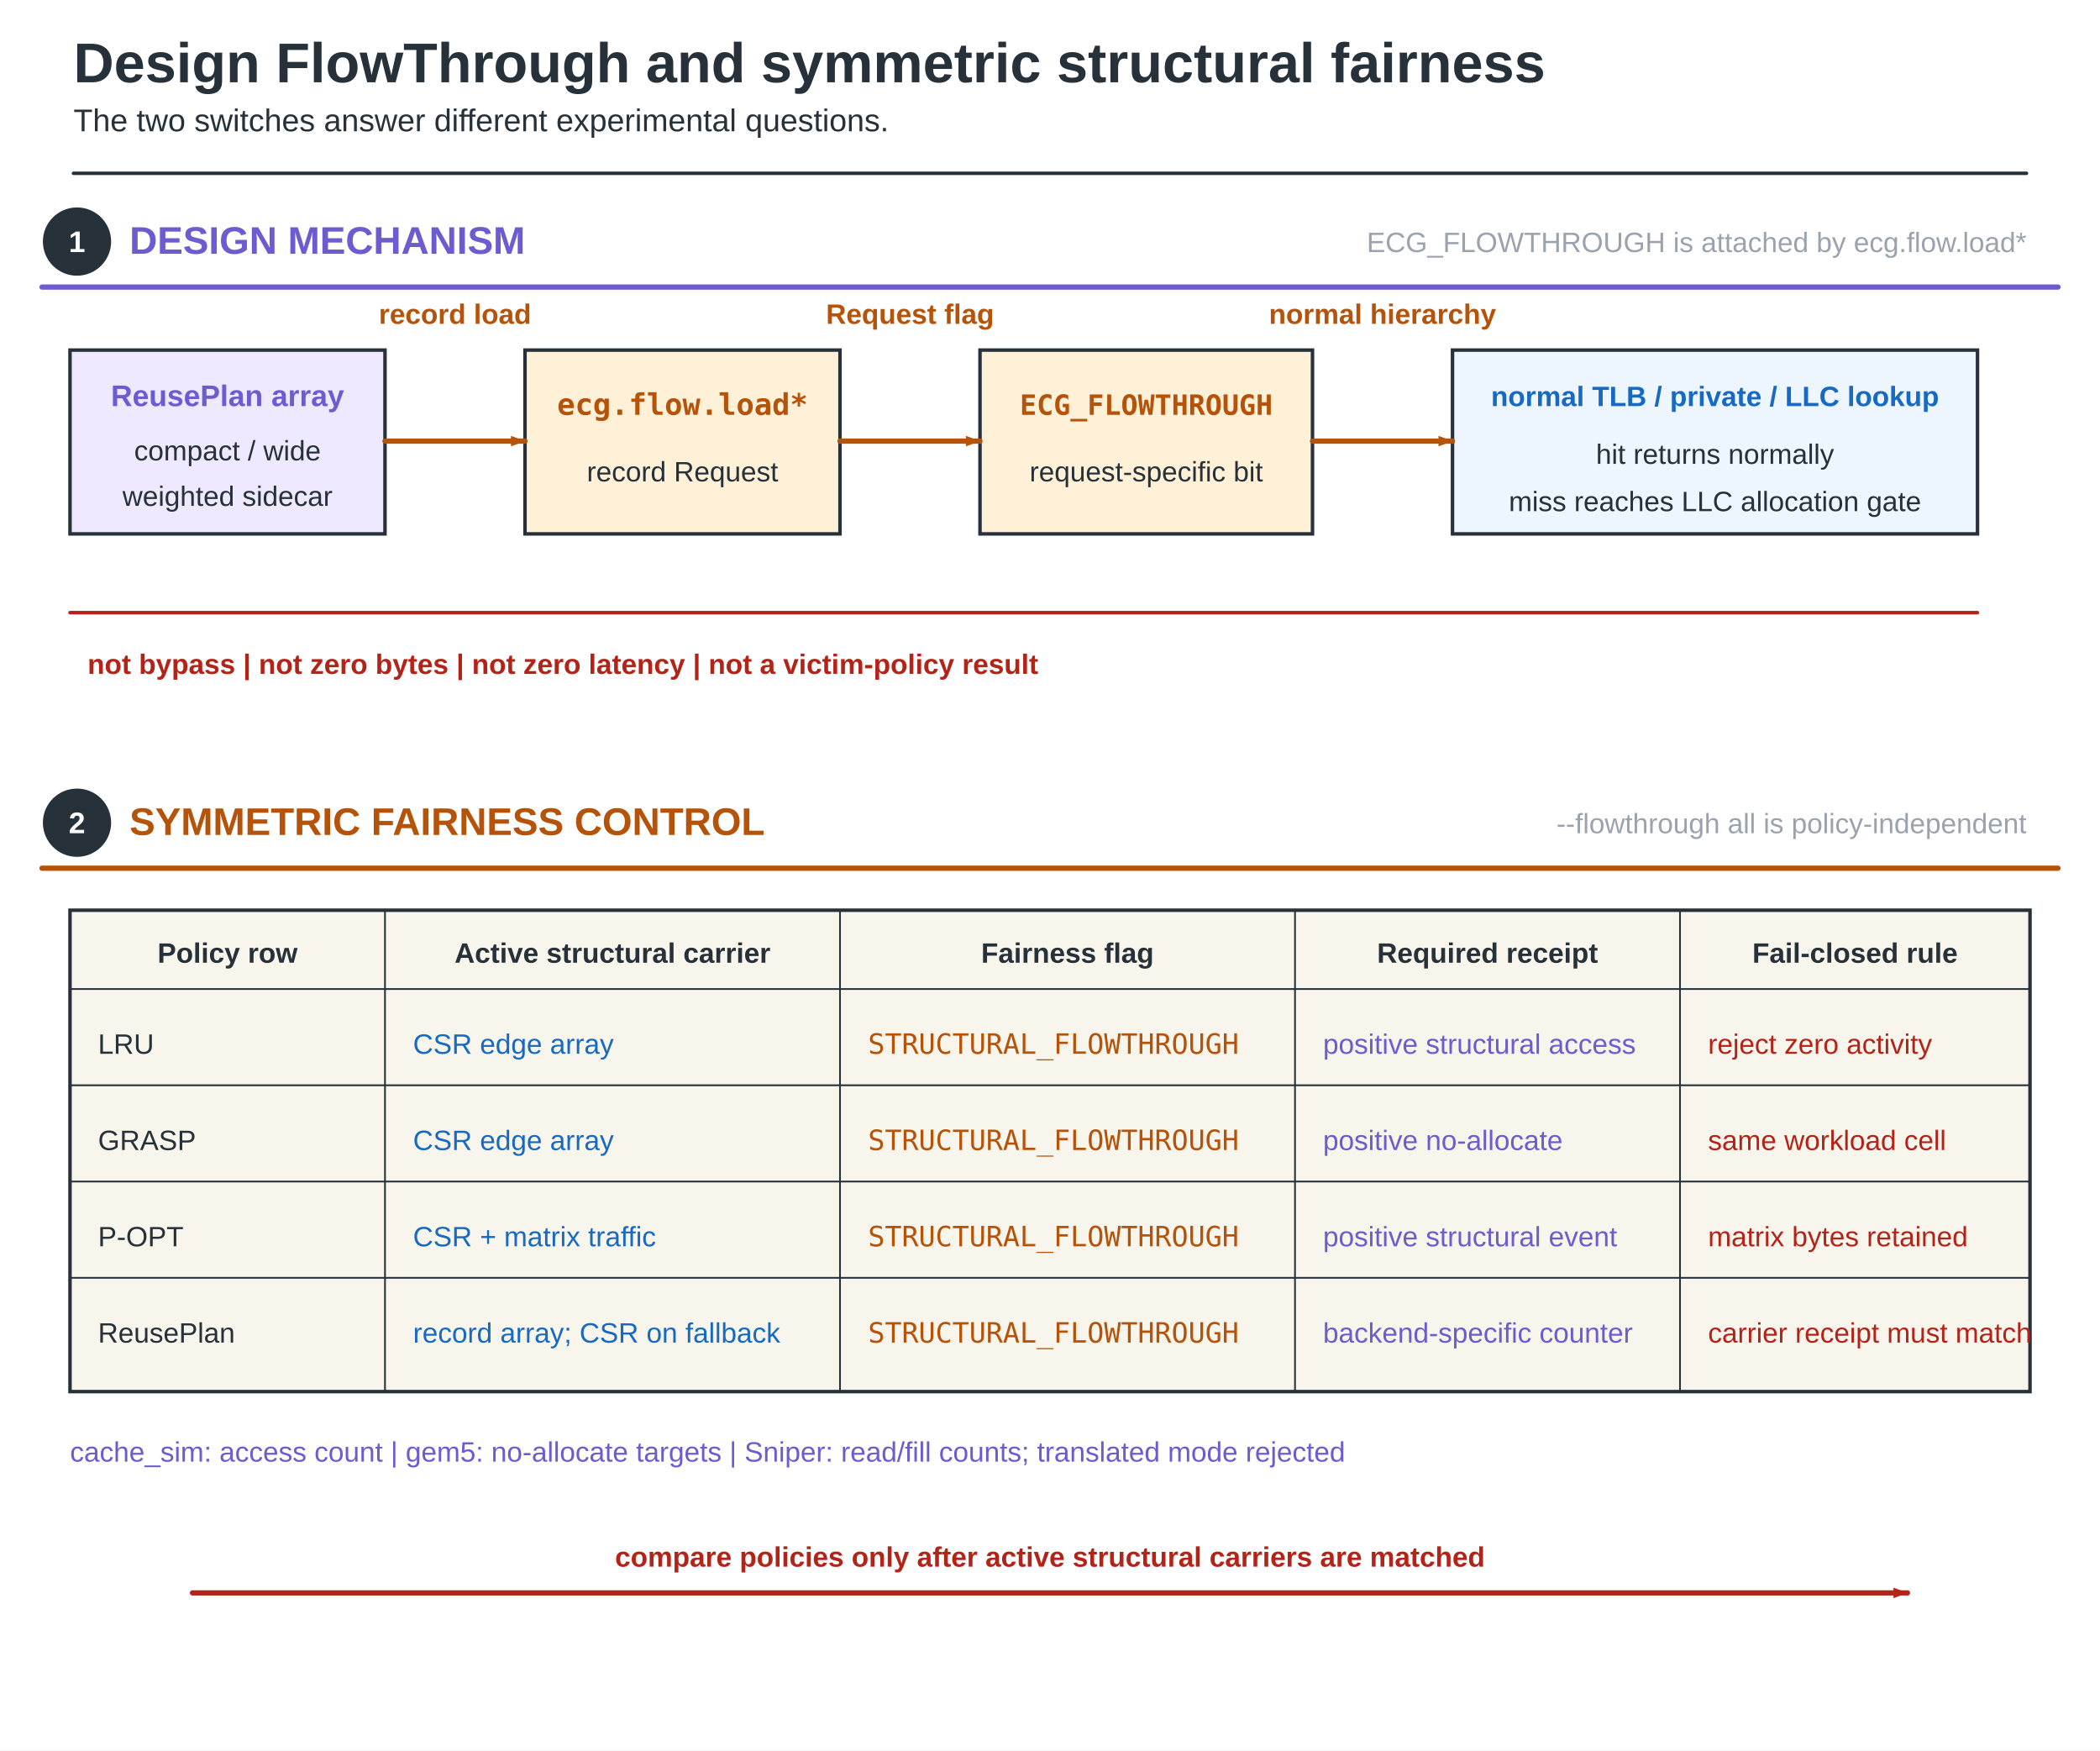
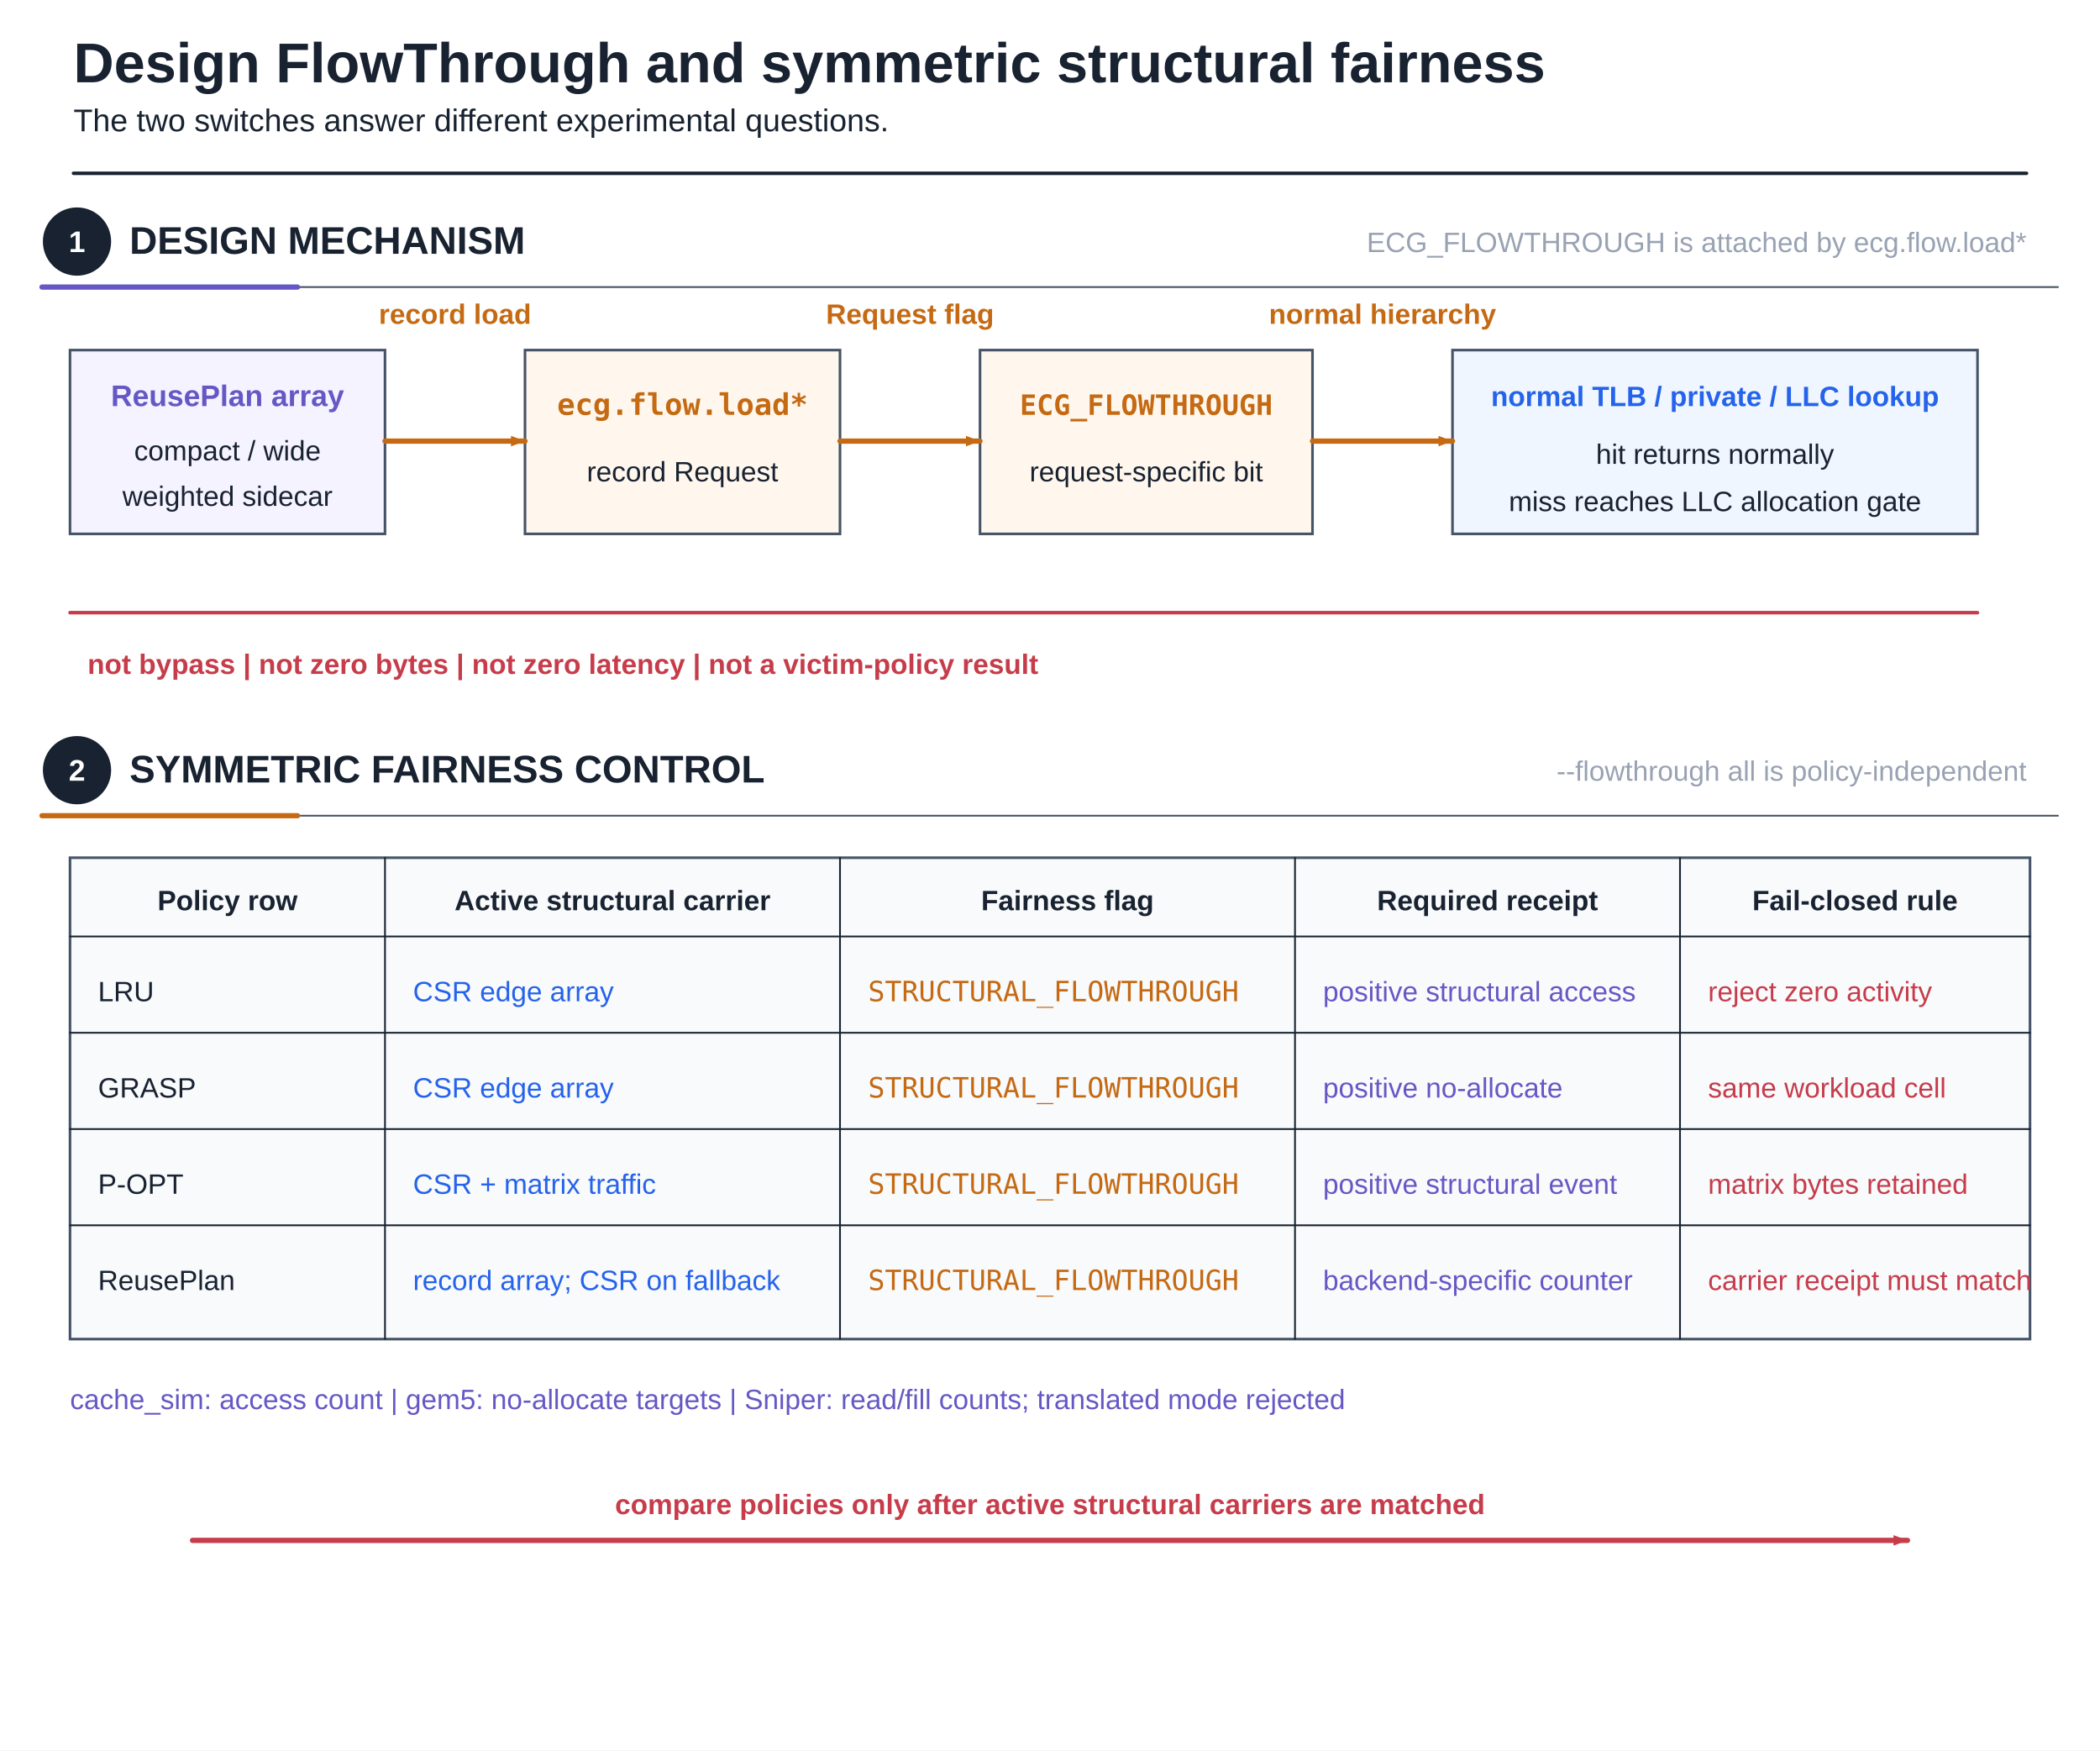
- <svg xmlns="http://www.w3.org/2000/svg" width="1200" height="1000" viewBox="0 0 1200 1000" role="img" aria-labelledby="title desc" fill="#27313A" data-figure-schema="ecg-public/v1">
+ <svg xmlns="http://www.w3.org/2000/svg" width="1200" height="1000" viewBox="0 0 1200 1000" role="img" aria-labelledby="title desc" fill="#182230" data-figure-schema="ecg-public/v1">
  <defs>
    <marker id="arrow-blue" viewBox="0 0 8 6" markerWidth="8" markerHeight="6" refX="8" refY="3" orient="auto" markerUnits="userSpaceOnUse">
-       <path d="M0 0 L8 3 L0 6 Z" fill="#1769C2" />
+       <path d="M0 0 L8 3 L0 6 Z" fill="#2563EB" />
    </marker>
    <marker id="arrow-green" viewBox="0 0 8 6" markerWidth="8" markerHeight="6" refX="8" refY="3" orient="auto" markerUnits="userSpaceOnUse">
-       <path d="M0 0 L8 3 L0 6 Z" fill="#15803D" />
+       <path d="M0 0 L8 3 L0 6 Z" fill="#0F8A72" />
    </marker>
    <marker id="arrow-amber" viewBox="0 0 8 6" markerWidth="8" markerHeight="6" refX="8" refY="3" orient="auto" markerUnits="userSpaceOnUse">
-       <path d="M0 0 L8 3 L0 6 Z" fill="#B45309" />
+       <path d="M0 0 L8 3 L0 6 Z" fill="#C56A13" />
    </marker>
    <marker id="arrow-red" viewBox="0 0 8 6" markerWidth="8" markerHeight="6" refX="8" refY="3" orient="auto" markerUnits="userSpaceOnUse">
-       <path d="M0 0 L8 3 L0 6 Z" fill="#B42318" />
+       <path d="M0 0 L8 3 L0 6 Z" fill="#C63C4A" />
    </marker>
    <marker id="arrow-purple" viewBox="0 0 8 6" markerWidth="8" markerHeight="6" refX="8" refY="3" orient="auto" markerUnits="userSpaceOnUse">
-       <path d="M0 0 L8 3 L0 6 Z" fill="#6D5BD0" />
+       <path d="M0 0 L8 3 L0 6 Z" fill="#6558C5" />
    </marker>
    <marker id="arrow-gray" viewBox="0 0 8 6" markerWidth="8" markerHeight="6" refX="8" refY="3" orient="auto" markerUnits="userSpaceOnUse">
-       <path d="M0 0 L8 3 L0 6 Z" fill="#9AA3AD" />
+       <path d="M0 0 L8 3 L0 6 Z" fill="#98A2B3" />
    </marker>
    <marker id="arrow-ink" viewBox="0 0 8 6" markerWidth="8" markerHeight="6" refX="8" refY="3" orient="auto" markerUnits="userSpaceOnUse">
-       <path d="M0 0 L8 3 L0 6 Z" fill="#27313A" />
+       <path d="M0 0 L8 3 L0 6 Z" fill="#182230" />
    </marker>
    <style>
      :root { color-scheme: light dark; }
      @media (prefers-color-scheme: dark) {
-         [fill="#FFFFFF"]{fill:#1E2327}[stroke="#FFFFFF"]{stroke:#1E2327}
-         [fill="#F8F6EC"]{fill:#252A2E}[stroke="#F8F6EC"]{stroke:#252A2E}
-         [fill="#EDF5FF"]{fill:#273846}[stroke="#EDF5FF"]{stroke:#273846}
-         [fill="#E7F7EA"]{fill:#24382A}[stroke="#E7F7EA"]{stroke:#24382A}
-         [fill="#FFF0D8"]{fill:#3B3122}[stroke="#FFF0D8"]{stroke:#3B3122}
-         [fill="#F7DEDC"]{fill:#3D292A}[stroke="#F7DEDC"]{stroke:#3D292A}
-         [fill="#EEE9FF"]{fill:#302C3C}[stroke="#EEE9FF"]{stroke:#302C3C}
-         [fill="#27313A"]{fill:#ECE7DD}[stroke="#27313A"]{stroke:#ECE7DD}
-         [fill="#9AA3AD"]{fill:#747D86}[stroke="#9AA3AD"]{stroke:#747D86}
-         [fill="#1769C2"]{fill:#63A8FF}[stroke="#1769C2"]{stroke:#63A8FF}
-         [fill="#15803D"]{fill:#63D68B}[stroke="#15803D"]{stroke:#63D68B}
-         [fill="#B45309"]{fill:#F0B35A}[stroke="#B45309"]{stroke:#F0B35A}
-         [fill="#6D5BD0"]{fill:#A79BF0}[stroke="#6D5BD0"]{stroke:#A79BF0}
-         [fill="#B42318"]{fill:#F09B95}[stroke="#B42318"]{stroke:#F09B95}
+         [fill="#FFFFFF"]{fill:#111827}[stroke="#FFFFFF"]{stroke:#111827}
+         [fill="#F8FAFC"]{fill:#172033}[stroke="#F8FAFC"]{stroke:#172033}
+         [fill="#EFF6FF"]{fill:#172554}[stroke="#EFF6FF"]{stroke:#172554}
+         [fill="#ECFDF5"]{fill:#073B34}[stroke="#ECFDF5"]{stroke:#073B34}
+         [fill="#FFF7ED"]{fill:#422A12}[stroke="#FFF7ED"]{stroke:#422A12}
+         [fill="#FFF1F2"]{fill:#421B22}[stroke="#FFF1F2"]{stroke:#421B22}
+         [fill="#F5F3FF"]{fill:#292349}[stroke="#F5F3FF"]{stroke:#292349}
+         [fill="#182230"]{fill:#F8FAFC}[stroke="#182230"]{stroke:#F8FAFC}
+         [fill="#475467"]{fill:#94A3B8}[stroke="#475467"]{stroke:#94A3B8}
+         [fill="#98A2B3"]{fill:#A8B0BF}[stroke="#98A2B3"]{stroke:#A8B0BF}
+         [fill="#2563EB"]{fill:#7FB0FF}[stroke="#2563EB"]{stroke:#7FB0FF}
+         [fill="#0F8A72"]{fill:#5ED0B0}[stroke="#0F8A72"]{stroke:#5ED0B0}
+         [fill="#C56A13"]{fill:#F0B36A}[stroke="#C56A13"]{stroke:#F0B36A}
+         [fill="#6558C5"]{fill:#ADA4FF}[stroke="#6558C5"]{stroke:#ADA4FF}
+         [fill="#C63C4A"]{fill:#F48B98}[stroke="#C63C4A"]{stroke:#F48B98}
      }
-       .sans{font-family:Arial,Helvetica,sans-serif}
-       .mono{font-family:"SFMono-Regular",Consolas,monospace}
+       .sans{font-family:"Liberation Sans","DejaVu Sans",Arial,sans-serif}
+       .mono{font-family:"DejaVu Sans Mono","Liberation Mono",Consolas,monospace}
      .title{font-size:32px;font-weight:700}
      .subtitle{font-size:18px}
      .heading{font-size:22px;font-weight:700}
      .label{font-size:17px;font-weight:700}
      .body{font-size:16px}
</style>
  </defs>
  <rect x="0" y="0" width="1200" height="1000" fill="#FFFFFF" />
-   <text x="42" y="47" text-anchor="start" class="sans title" fill="#27313A" font-weight="700">Design FlowThrough and symmetric structural fairness</text>
-   <text x="42" y="75" text-anchor="start" class="sans subtitle" fill="#27313A">The two switches answer different experimental questions.</text>
-   <line x1="42" y1="99" x2="1158" y2="99" stroke="#27313A" stroke-width="2" stroke-linecap="round" vector-effect="non-scaling-stroke" />
-   <circle cx="44" cy="138" r="19" fill="#27313A" stroke="#27313A" stroke-width="1" />
+   <text x="42" y="47" text-anchor="start" class="sans title" fill="#182230" font-weight="700">Design FlowThrough and symmetric structural fairness</text>
+   <text x="42" y="75" text-anchor="start" class="sans subtitle" fill="#182230">The two switches answer different experimental questions.</text>
+   <line x1="42" y1="99" x2="1158" y2="99" stroke="#182230" stroke-width="2" stroke-linecap="round" vector-effect="non-scaling-stroke" />
+   <circle cx="44" cy="138" r="19" fill="#182230" stroke="#182230" stroke-width="1" />
  <text x="44" y="144" text-anchor="middle" class="sans label" fill="#FFFFFF" font-weight="700">1</text>
-   <text x="74" y="145" text-anchor="start" class="sans heading" fill="#6D5BD0" font-weight="700">DESIGN MECHANISM</text>
-   <text x="1158" y="144" text-anchor="end" class="sans body" fill="#9AA3AD">ECG_FLOWTHROUGH is attached by ecg.flow.load*</text>
-   <line x1="24" y1="164" x2="1176" y2="164" stroke="#6D5BD0" stroke-width="3" stroke-linecap="round" vector-effect="non-scaling-stroke" />
-   <rect x="40" y="200" width="180" height="105" rx="0" fill="#EEE9FF" stroke="#27313A" stroke-width="2" data-shape="rect" data-x="40" data-y="200" data-width="180" data-height="105" />
-   <text x="130" y="232" text-anchor="middle" class="sans label" fill="#6D5BD0" font-weight="700">ReusePlan array</text>
-   <text x="130" y="263" text-anchor="middle" class="sans body" fill="#27313A">compact / wide</text>
-   <text x="130" y="289" text-anchor="middle" class="sans body" fill="#27313A">weighted sidecar</text>
-   <rect x="300" y="200" width="180" height="105" rx="0" fill="#FFF0D8" stroke="#27313A" stroke-width="2" data-shape="rect" data-x="300" data-y="200" data-width="180" data-height="105" />
-   <text x="390" y="237" text-anchor="middle" class="mono label" fill="#B45309" font-weight="700">ecg.flow.load*</text>
-   <text x="390" y="275" text-anchor="middle" class="sans body" fill="#27313A">record Request</text>
-   <rect x="560" y="200" width="190" height="105" rx="0" fill="#FFF0D8" stroke="#27313A" stroke-width="2" data-shape="rect" data-x="560" data-y="200" data-width="190" data-height="105" />
-   <text x="655" y="237" text-anchor="middle" class="mono body" fill="#B45309" font-weight="700">ECG_FLOWTHROUGH</text>
-   <text x="655" y="275" text-anchor="middle" class="sans body" fill="#27313A">request-specific bit</text>
-   <rect x="830" y="200" width="300" height="105" rx="0" fill="#EDF5FF" stroke="#27313A" stroke-width="2" data-shape="rect" data-x="830" data-y="200" data-width="300" data-height="105" />
-   <text x="980" y="232" text-anchor="middle" class="sans body" fill="#1769C2" font-weight="700">normal TLB / private / LLC lookup</text>
-   <text x="980" y="265" text-anchor="middle" class="sans body" fill="#27313A">hit returns normally</text>
-   <text x="980" y="292" text-anchor="middle" class="sans body" fill="#27313A">miss reaches LLC allocation gate</text>
-   <path d="M220 252 L300 252" fill="none" stroke="#B45309" stroke-width="3" stroke-linecap="round" stroke-linejoin="round" vector-effect="non-scaling-stroke" marker-end="url(#arrow-amber)" data-flow-kind="control" data-flow-underlay="false" data-flow-label="record load" />
-   <text x="260.0" y="185" text-anchor="middle" class="sans body" fill="#B45309" stroke="#FFFFFF" stroke-width="4" paint-order="stroke fill" stroke-linejoin="round" font-weight="700">record load</text>
-   <path d="M480 252 L560 252" fill="none" stroke="#B45309" stroke-width="3" stroke-linecap="round" stroke-linejoin="round" vector-effect="non-scaling-stroke" marker-end="url(#arrow-amber)" data-flow-kind="control" data-flow-underlay="false" data-flow-label="Request flag" />
-   <text x="520.0" y="185" text-anchor="middle" class="sans body" fill="#B45309" stroke="#FFFFFF" stroke-width="4" paint-order="stroke fill" stroke-linejoin="round" font-weight="700">Request flag</text>
-   <path d="M750 252 L830 252" fill="none" stroke="#B45309" stroke-width="3" stroke-linecap="round" stroke-linejoin="round" vector-effect="non-scaling-stroke" marker-end="url(#arrow-amber)" data-flow-kind="control" data-flow-underlay="false" data-flow-label="normal hierarchy" />
-   <text x="790.0" y="185" text-anchor="middle" class="sans body" fill="#B45309" stroke="#FFFFFF" stroke-width="4" paint-order="stroke fill" stroke-linejoin="round" font-weight="700">normal hierarchy</text>
-   <line x1="40" y1="350" x2="1130" y2="350" stroke="#B42318" stroke-width="2" stroke-linecap="round" vector-effect="non-scaling-stroke" />
-   <text x="50" y="385" text-anchor="start" class="sans body" fill="#B42318" font-weight="700">not bypass | not zero bytes | not zero latency | not a victim-policy result</text>
-   <circle cx="44" cy="470" r="19" fill="#27313A" stroke="#27313A" stroke-width="1" />
-   <text x="44" y="476" text-anchor="middle" class="sans label" fill="#FFFFFF" font-weight="700">2</text>
-   <text x="74" y="477" text-anchor="start" class="sans heading" fill="#B45309" font-weight="700">SYMMETRIC FAIRNESS CONTROL</text>
-   <text x="1158" y="476" text-anchor="end" class="sans body" fill="#9AA3AD">--flowthrough all is policy-independent</text>
-   <line x1="24" y1="496" x2="1176" y2="496" stroke="#B45309" stroke-width="3" stroke-linecap="round" vector-effect="non-scaling-stroke" />
-   <rect x="40" y="520" width="1120" height="275" rx="0" fill="#F8F6EC" stroke="#27313A" stroke-width="2" data-shape="rect" data-x="40" data-y="520" data-width="1120" data-height="275" />
-   <line x1="40" y1="565" x2="1160" y2="565" stroke="#27313A" stroke-width="1" stroke-linecap="round" vector-effect="non-scaling-stroke" />
-   <line x1="40" y1="620" x2="1160" y2="620" stroke="#27313A" stroke-width="1" stroke-linecap="round" vector-effect="non-scaling-stroke" />
-   <line x1="40" y1="675" x2="1160" y2="675" stroke="#27313A" stroke-width="1" stroke-linecap="round" vector-effect="non-scaling-stroke" />
-   <line x1="40" y1="730" x2="1160" y2="730" stroke="#27313A" stroke-width="1" stroke-linecap="round" vector-effect="non-scaling-stroke" />
-   <line x1="220" y1="520" x2="220" y2="795" stroke="#27313A" stroke-width="1" stroke-linecap="round" vector-effect="non-scaling-stroke" />
-   <line x1="480" y1="520" x2="480" y2="795" stroke="#27313A" stroke-width="1" stroke-linecap="round" vector-effect="non-scaling-stroke" />
-   <line x1="740" y1="520" x2="740" y2="795" stroke="#27313A" stroke-width="1" stroke-linecap="round" vector-effect="non-scaling-stroke" />
-   <line x1="960" y1="520" x2="960" y2="795" stroke="#27313A" stroke-width="1" stroke-linecap="round" vector-effect="non-scaling-stroke" />
-   <text x="130" y="550" text-anchor="middle" class="sans body" fill="#27313A" font-weight="700">Policy row</text>
-   <text x="350" y="550" text-anchor="middle" class="sans body" fill="#27313A" font-weight="700">Active structural carrier</text>
-   <text x="610" y="550" text-anchor="middle" class="sans body" fill="#27313A" font-weight="700">Fairness flag</text>
-   <text x="850" y="550" text-anchor="middle" class="sans body" fill="#27313A" font-weight="700">Required receipt</text>
-   <text x="1060" y="550" text-anchor="middle" class="sans body" fill="#27313A" font-weight="700">Fail-closed rule</text>
-   <text x="56" y="602" text-anchor="start" class="sans body" fill="#27313A">LRU</text>
-   <text x="236" y="602" text-anchor="start" class="sans body" fill="#1769C2">CSR edge array</text>
-   <text x="496" y="602" text-anchor="start" class="mono body" fill="#B45309">STRUCTURAL_FLOWTHROUGH</text>
-   <text x="756" y="602" text-anchor="start" class="sans body" fill="#6D5BD0">positive structural access</text>
-   <text x="976" y="602" text-anchor="start" class="sans body" fill="#B42318">reject zero activity</text>
-   <text x="56" y="657" text-anchor="start" class="sans body" fill="#27313A">GRASP</text>
-   <text x="236" y="657" text-anchor="start" class="sans body" fill="#1769C2">CSR edge array</text>
-   <text x="496" y="657" text-anchor="start" class="mono body" fill="#B45309">STRUCTURAL_FLOWTHROUGH</text>
-   <text x="756" y="657" text-anchor="start" class="sans body" fill="#6D5BD0">positive no-allocate</text>
-   <text x="976" y="657" text-anchor="start" class="sans body" fill="#B42318">same workload cell</text>
-   <text x="56" y="712" text-anchor="start" class="sans body" fill="#27313A">P-OPT</text>
-   <text x="236" y="712" text-anchor="start" class="sans body" fill="#1769C2">CSR + matrix traffic</text>
-   <text x="496" y="712" text-anchor="start" class="mono body" fill="#B45309">STRUCTURAL_FLOWTHROUGH</text>
-   <text x="756" y="712" text-anchor="start" class="sans body" fill="#6D5BD0">positive structural event</text>
-   <text x="976" y="712" text-anchor="start" class="sans body" fill="#B42318">matrix bytes retained</text>
-   <text x="56" y="767" text-anchor="start" class="sans body" fill="#27313A">ReusePlan</text>
-   <text x="236" y="767" text-anchor="start" class="sans body" fill="#1769C2">record array; CSR on fallback</text>
-   <text x="496" y="767" text-anchor="start" class="mono body" fill="#B45309">STRUCTURAL_FLOWTHROUGH</text>
-   <text x="756" y="767" text-anchor="start" class="sans body" fill="#6D5BD0">backend-specific counter</text>
-   <text x="976" y="767" text-anchor="start" class="sans body" fill="#B42318">carrier receipt must match</text>
-   <text x="40" y="835" text-anchor="start" class="sans body" fill="#6D5BD0">cache_sim: access count | gem5: no-allocate targets | Sniper: read/fill counts; translated mode rejected</text>
-   <path d="M110 910 L1090 910" fill="none" stroke="#B42318" stroke-width="3" stroke-linecap="round" stroke-linejoin="round" vector-effect="non-scaling-stroke" marker-end="url(#arrow-red)" data-flow-kind="dependency" data-flow-underlay="false" data-flow-label="compare policies only after active structural carriers are matched" />
-   <text x="600" y="895" text-anchor="middle" class="sans body" fill="#B42318" stroke="#FFFFFF" stroke-width="4" paint-order="stroke fill" stroke-linejoin="round" font-weight="700">compare policies only after active structural carriers are matched</text>
+   <text x="74" y="145" text-anchor="start" class="sans heading" fill="#182230" font-weight="700">DESIGN MECHANISM</text>
+   <text x="1158" y="144" text-anchor="end" class="sans body" fill="#98A2B3">ECG_FLOWTHROUGH is attached by ecg.flow.load*</text>
+   <line x1="24" y1="164" x2="1176" y2="164" stroke="#475467" stroke-width="1" stroke-linecap="round" vector-effect="non-scaling-stroke" />
+   <line x1="24" y1="164" x2="170" y2="164" stroke="#6558C5" stroke-width="3" stroke-linecap="round" vector-effect="non-scaling-stroke" />
+   <rect x="40" y="200" width="180" height="105" rx="0" fill="#F5F3FF" stroke="#475467" stroke-width="1.5" data-shape="rect" data-x="40" data-y="200" data-width="180" data-height="105" />
+   <text x="130" y="232" text-anchor="middle" class="sans label" fill="#6558C5" font-weight="700">ReusePlan array</text>
+   <text x="130" y="263" text-anchor="middle" class="sans body" fill="#182230">compact / wide</text>
+   <text x="130" y="289" text-anchor="middle" class="sans body" fill="#182230">weighted sidecar</text>
+   <rect x="300" y="200" width="180" height="105" rx="0" fill="#FFF7ED" stroke="#475467" stroke-width="1.5" data-shape="rect" data-x="300" data-y="200" data-width="180" data-height="105" />
+   <text x="390" y="237" text-anchor="middle" class="mono label" fill="#C56A13" font-weight="700">ecg.flow.load*</text>
+   <text x="390" y="275" text-anchor="middle" class="sans body" fill="#182230">record Request</text>
+   <rect x="560" y="200" width="190" height="105" rx="0" fill="#FFF7ED" stroke="#475467" stroke-width="1.5" data-shape="rect" data-x="560" data-y="200" data-width="190" data-height="105" />
+   <text x="655" y="237" text-anchor="middle" class="mono body" fill="#C56A13" font-weight="700">ECG_FLOWTHROUGH</text>
+   <text x="655" y="275" text-anchor="middle" class="sans body" fill="#182230">request-specific bit</text>
+   <rect x="830" y="200" width="300" height="105" rx="0" fill="#EFF6FF" stroke="#475467" stroke-width="1.5" data-shape="rect" data-x="830" data-y="200" data-width="300" data-height="105" />
+   <text x="980" y="232" text-anchor="middle" class="sans body" fill="#2563EB" font-weight="700">normal TLB / private / LLC lookup</text>
+   <text x="980" y="265" text-anchor="middle" class="sans body" fill="#182230">hit returns normally</text>
+   <text x="980" y="292" text-anchor="middle" class="sans body" fill="#182230">miss reaches LLC allocation gate</text>
+   <path d="M220 252 L300 252" fill="none" stroke="#C56A13" stroke-width="3" stroke-linecap="round" stroke-linejoin="round" vector-effect="non-scaling-stroke" marker-end="url(#arrow-amber)" data-flow-kind="control" data-flow-underlay="false" data-flow-label="record load" />
+   <rect x="204.84" y="168.00" width="110.32" height="22" rx="3" fill="#FFFFFF" fill-opacity="0.96" data-label-background="true" />
+   <text x="260.0" y="185" text-anchor="middle" class="sans body" fill="#C56A13" font-weight="700">record load</text>
+   <path d="M480 252 L560 252" fill="none" stroke="#C56A13" stroke-width="3" stroke-linecap="round" stroke-linejoin="round" vector-effect="non-scaling-stroke" marker-end="url(#arrow-amber)" data-flow-kind="control" data-flow-underlay="false" data-flow-label="Request flag" />
+   <rect x="460.28" y="168.00" width="119.44" height="22" rx="3" fill="#FFFFFF" fill-opacity="0.96" data-label-background="true" />
+   <text x="520.0" y="185" text-anchor="middle" class="sans body" fill="#C56A13" font-weight="700">Request flag</text>
+   <path d="M750 252 L830 252" fill="none" stroke="#C56A13" stroke-width="3" stroke-linecap="round" stroke-linejoin="round" vector-effect="non-scaling-stroke" marker-end="url(#arrow-amber)" data-flow-kind="control" data-flow-underlay="false" data-flow-label="normal hierarchy" />
+   <rect x="712.04" y="168.00" width="155.92" height="22" rx="3" fill="#FFFFFF" fill-opacity="0.96" data-label-background="true" />
+   <text x="790.0" y="185" text-anchor="middle" class="sans body" fill="#C56A13" font-weight="700">normal hierarchy</text>
+   <line x1="40" y1="350" x2="1130" y2="350" stroke="#C63C4A" stroke-width="2" stroke-linecap="round" vector-effect="non-scaling-stroke" />
+   <text x="50" y="385" text-anchor="start" class="sans body" fill="#C63C4A" font-weight="700">not bypass | not zero bytes | not zero latency | not a victim-policy result</text>
+   <circle cx="44" cy="440" r="19" fill="#182230" stroke="#182230" stroke-width="1" />
+   <text x="44" y="446" text-anchor="middle" class="sans label" fill="#FFFFFF" font-weight="700">2</text>
+   <text x="74" y="447" text-anchor="start" class="sans heading" fill="#182230" font-weight="700">SYMMETRIC FAIRNESS CONTROL</text>
+   <text x="1158" y="446" text-anchor="end" class="sans body" fill="#98A2B3">--flowthrough all is policy-independent</text>
+   <line x1="24" y1="466" x2="1176" y2="466" stroke="#475467" stroke-width="1" stroke-linecap="round" vector-effect="non-scaling-stroke" />
+   <line x1="24" y1="466" x2="170" y2="466" stroke="#C56A13" stroke-width="3" stroke-linecap="round" vector-effect="non-scaling-stroke" />
+   <rect x="40" y="490" width="1120" height="275" rx="0" fill="#F8FAFC" stroke="#475467" stroke-width="1.5" data-shape="rect" data-x="40" data-y="490" data-width="1120" data-height="275" />
+   <line x1="40" y1="535" x2="1160" y2="535" stroke="#182230" stroke-width="1" stroke-linecap="round" vector-effect="non-scaling-stroke" />
+   <line x1="40" y1="590" x2="1160" y2="590" stroke="#182230" stroke-width="1" stroke-linecap="round" vector-effect="non-scaling-stroke" />
+   <line x1="40" y1="645" x2="1160" y2="645" stroke="#182230" stroke-width="1" stroke-linecap="round" vector-effect="non-scaling-stroke" />
+   <line x1="40" y1="700" x2="1160" y2="700" stroke="#182230" stroke-width="1" stroke-linecap="round" vector-effect="non-scaling-stroke" />
+   <line x1="220" y1="490" x2="220" y2="765" stroke="#182230" stroke-width="1" stroke-linecap="round" vector-effect="non-scaling-stroke" />
+   <line x1="480" y1="490" x2="480" y2="765" stroke="#182230" stroke-width="1" stroke-linecap="round" vector-effect="non-scaling-stroke" />
+   <line x1="740" y1="490" x2="740" y2="765" stroke="#182230" stroke-width="1" stroke-linecap="round" vector-effect="non-scaling-stroke" />
+   <line x1="960" y1="490" x2="960" y2="765" stroke="#182230" stroke-width="1" stroke-linecap="round" vector-effect="non-scaling-stroke" />
+   <text x="130" y="520" text-anchor="middle" class="sans body" fill="#182230" font-weight="700">Policy row</text>
+   <text x="350" y="520" text-anchor="middle" class="sans body" fill="#182230" font-weight="700">Active structural carrier</text>
+   <text x="610" y="520" text-anchor="middle" class="sans body" fill="#182230" font-weight="700">Fairness flag</text>
+   <text x="850" y="520" text-anchor="middle" class="sans body" fill="#182230" font-weight="700">Required receipt</text>
+   <text x="1060" y="520" text-anchor="middle" class="sans body" fill="#182230" font-weight="700">Fail-closed rule</text>
+   <text x="56" y="572" text-anchor="start" class="sans body" fill="#182230">LRU</text>
+   <text x="236" y="572" text-anchor="start" class="sans body" fill="#2563EB">CSR edge array</text>
+   <text x="496" y="572" text-anchor="start" class="mono body" fill="#C56A13">STRUCTURAL_FLOWTHROUGH</text>
+   <text x="756" y="572" text-anchor="start" class="sans body" fill="#6558C5">positive structural access</text>
+   <text x="976" y="572" text-anchor="start" class="sans body" fill="#C63C4A">reject zero activity</text>
+   <text x="56" y="627" text-anchor="start" class="sans body" fill="#182230">GRASP</text>
+   <text x="236" y="627" text-anchor="start" class="sans body" fill="#2563EB">CSR edge array</text>
+   <text x="496" y="627" text-anchor="start" class="mono body" fill="#C56A13">STRUCTURAL_FLOWTHROUGH</text>
+   <text x="756" y="627" text-anchor="start" class="sans body" fill="#6558C5">positive no-allocate</text>
+   <text x="976" y="627" text-anchor="start" class="sans body" fill="#C63C4A">same workload cell</text>
+   <text x="56" y="682" text-anchor="start" class="sans body" fill="#182230">P-OPT</text>
+   <text x="236" y="682" text-anchor="start" class="sans body" fill="#2563EB">CSR + matrix traffic</text>
+   <text x="496" y="682" text-anchor="start" class="mono body" fill="#C56A13">STRUCTURAL_FLOWTHROUGH</text>
+   <text x="756" y="682" text-anchor="start" class="sans body" fill="#6558C5">positive structural event</text>
+   <text x="976" y="682" text-anchor="start" class="sans body" fill="#C63C4A">matrix bytes retained</text>
+   <text x="56" y="737" text-anchor="start" class="sans body" fill="#182230">ReusePlan</text>
+   <text x="236" y="737" text-anchor="start" class="sans body" fill="#2563EB">record array; CSR on fallback</text>
+   <text x="496" y="737" text-anchor="start" class="mono body" fill="#C56A13">STRUCTURAL_FLOWTHROUGH</text>
+   <text x="756" y="737" text-anchor="start" class="sans body" fill="#6558C5">backend-specific counter</text>
+   <text x="976" y="737" text-anchor="start" class="sans body" fill="#C63C4A">carrier receipt must match</text>
+   <text x="40" y="805" text-anchor="start" class="sans body" fill="#6558C5">cache_sim: access count | gem5: no-allocate targets | Sniper: read/fill counts; translated mode rejected</text>
+   <path d="M110 880 L1090 880" fill="none" stroke="#C63C4A" stroke-width="3" stroke-linecap="round" stroke-linejoin="round" vector-effect="non-scaling-stroke" marker-end="url(#arrow-red)" data-flow-kind="dependency" data-flow-underlay="false" data-flow-label="compare policies only after active structural carriers are matched" />
+   <rect x="294.04" y="848.00" width="611.92" height="22" rx="3" fill="#FFFFFF" fill-opacity="0.96" data-label-background="true" />
+   <text x="600" y="865" text-anchor="middle" class="sans body" fill="#C63C4A" font-weight="700">compare policies only after active structural carriers are matched</text>
</svg>
